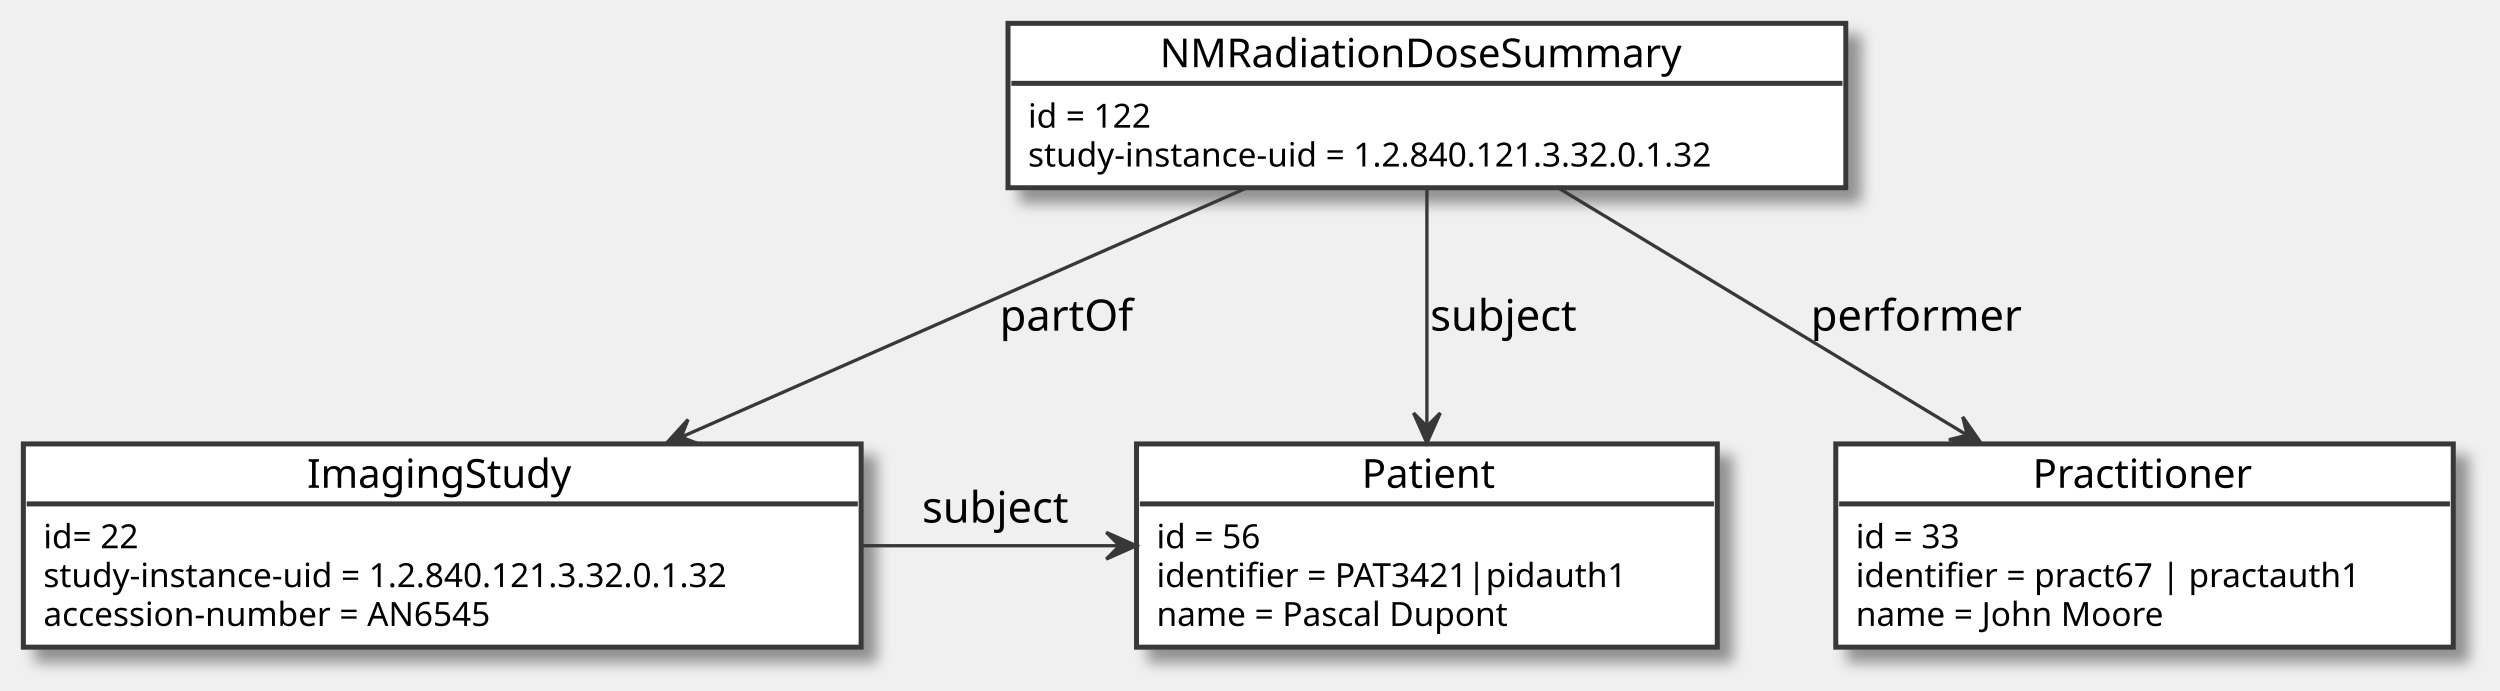
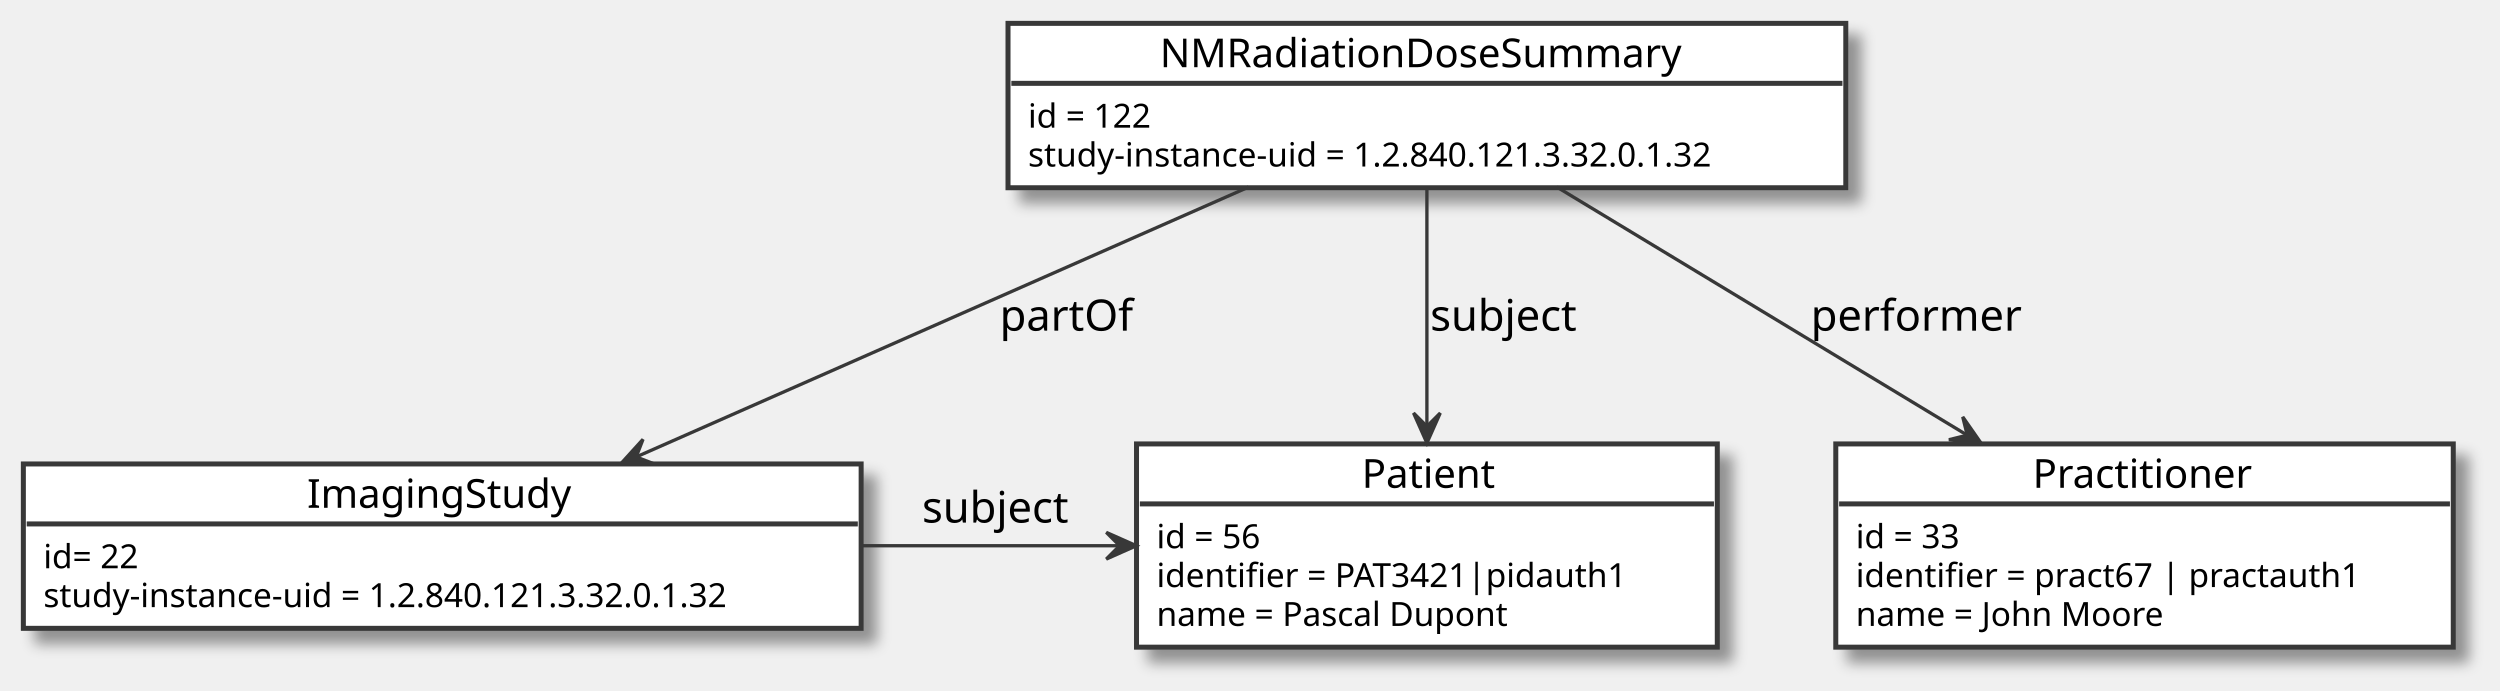
<svg xmlns="http://www.w3.org/2000/svg" contentScriptType="application/ecmascript" contentStyleType="text/css" height="207px" preserveAspectRatio="none" style="width:749px;height:207px;background:#FFFFFF;" version="1.1" viewBox="0 0 749 207" width="749px" zoomAndPan="magnify">
  <defs>
-     <filter height="300%" id="f9l7kmrq67br2" width="300%" x="-1" y="-1">
+     <filter height="300%" id="fvjae0rqndvxl" width="300%" x="-1" y="-1">
      <feGaussianBlur result="blurOut" stdDeviation="2.0" />
      <feColorMatrix in="blurOut" result="blurOut2" type="matrix" values="0 0 0 0 0 0 0 0 0 0 0 0 0 0 0 0 0 0 .4 0" />
      <feOffset dx="4.0" dy="4.0" in="blurOut2" result="blurOut3" />
      <feBlend in="SourceGraphic" in2="blurOut3" mode="normal" />
    </filter>
  </defs>
  <g>
-     <rect fill="#FFFFFF" filter="url(#f9l7kmrq67br2)" height="49.25" style="stroke:#383838;stroke-width:1.5;" width="251" x="302" y="7" />
+     <rect fill="#FFFFFF" filter="url(#fvjae0rqndvxl)" height="49.25" style="stroke:#383838;stroke-width:1.5;" width="251" x="302" y="7" />
    <text fill="#000000" font-family="sans-serif" font-size="12" lengthAdjust="spacing" textLength="160" x="347.5" y="20.139">NMRadiationDoseSummary</text>
    <line style="stroke:#383838;stroke-width:1.5;" x1="303" x2="552" y1="24.969" y2="24.969" />
    <text fill="#000000" font-family="sans-serif" font-size="10" lengthAdjust="spacing" textLength="43" x="308" y="38.251">id = 122</text>
    <text fill="#000000" font-family="sans-serif" font-size="10" lengthAdjust="spacing" textLength="239" x="308" y="49.892">study-instance-uid = 1.2.840.121.3.32.0.1.32</text>
-     <rect fill="#FFFFFF" filter="url(#f9l7kmrq67br2)" height="60.891" style="stroke:#383838;stroke-width:1.5;" width="174" x="340.5" y="133" />
+     <rect fill="#FFFFFF" filter="url(#fvjae0rqndvxl)" height="60.891" style="stroke:#383838;stroke-width:1.5;" width="174" x="340.5" y="133" />
    <text fill="#000000" font-family="sans-serif" font-size="12" lengthAdjust="spacing" textLength="39" x="408" y="146.139">Patient</text>
    <line style="stroke:#383838;stroke-width:1.5;" x1="341.5" x2="513.5" y1="150.969" y2="150.969" />
    <text fill="#000000" font-family="sans-serif" font-size="10" lengthAdjust="spacing" textLength="37" x="346.5" y="164.251">id = 56</text>
    <text fill="#000000" font-family="sans-serif" font-size="10" lengthAdjust="spacing" textLength="162" x="346.5" y="175.892">identifier = PAT3421|pidauth1</text>
    <text fill="#000000" font-family="sans-serif" font-size="10" lengthAdjust="spacing" textLength="123" x="346.5" y="187.532">name = Pascal Dupont</text>
-     <rect fill="#FFFFFF" filter="url(#f9l7kmrq67br2)" height="60.891" style="stroke:#383838;stroke-width:1.5;" width="251" x="7" y="133" />
-     <text fill="#000000" font-family="sans-serif" font-size="12" lengthAdjust="spacing" textLength="81" x="92" y="146.139">ImagingStudy</text>
-     <line style="stroke:#383838;stroke-width:1.5;" x1="8" x2="257" y1="150.969" y2="150.969" />
-     <text fill="#000000" font-family="sans-serif" font-size="10" lengthAdjust="spacing" textLength="33" x="13" y="164.251">id= 22</text>
-     <text fill="#000000" font-family="sans-serif" font-size="10" lengthAdjust="spacing" textLength="239" x="13" y="175.892">study-instance-uid = 1.2.840.121.3.32.0.1.32</text>
-     <text fill="#000000" font-family="sans-serif" font-size="10" lengthAdjust="spacing" textLength="155" x="13" y="187.532">accession-number = AN6545</text>
-     <rect fill="#FFFFFF" filter="url(#f9l7kmrq67br2)" height="60.891" style="stroke:#383838;stroke-width:1.5;" width="185" x="550" y="133" />
+     <rect fill="#FFFFFF" filter="url(#fvjae0rqndvxl)" height="49.25" style="stroke:#383838;stroke-width:1.5;" width="251" x="7" y="139" />
+     <text fill="#000000" font-family="sans-serif" font-size="12" lengthAdjust="spacing" textLength="81" x="92" y="152.139">ImagingStudy</text>
+     <line style="stroke:#383838;stroke-width:1.5;" x1="8" x2="257" y1="156.969" y2="156.969" />
+     <text fill="#000000" font-family="sans-serif" font-size="10" lengthAdjust="spacing" textLength="33" x="13" y="170.251">id= 22</text>
+     <text fill="#000000" font-family="sans-serif" font-size="10" lengthAdjust="spacing" textLength="239" x="13" y="181.892">study-instance-uid = 1.2.840.121.3.32.0.1.32</text>
+     <rect fill="#FFFFFF" filter="url(#fvjae0rqndvxl)" height="60.891" style="stroke:#383838;stroke-width:1.5;" width="185" x="550" y="133" />
    <text fill="#000000" font-family="sans-serif" font-size="12" lengthAdjust="spacing" textLength="67" x="609" y="146.139">Practitioner</text>
    <line style="stroke:#383838;stroke-width:1.5;" x1="551" x2="734" y1="150.969" y2="150.969" />
    <text fill="#000000" font-family="sans-serif" font-size="10" lengthAdjust="spacing" textLength="38" x="556" y="164.251">id = 33</text>
    <text fill="#000000" font-family="sans-serif" font-size="10" lengthAdjust="spacing" textLength="173" x="556" y="175.892">identifier = pract67 | practauth1</text>
    <text fill="#000000" font-family="sans-serif" font-size="10" lengthAdjust="spacing" textLength="107" x="556" y="187.532">name = John Moore</text>
-     <path codeLine="27" d="M427.5,56.042 C427.5,76.041 427.5,105.027 427.5,127.705 " fill="none" id="NMRadiationDoseSummary-to-Patient" style="stroke:#383838;stroke-width:1.0;" />
+     <path codeLine="26" d="M427.5,56.042 C427.5,76.041 427.5,105.027 427.5,127.705 " fill="none" id="NMRadiationDoseSummary-to-Patient" style="stroke:#383838;stroke-width:1.0;" />
    <polygon fill="#383838" points="427.5,132.735,431.5,123.735,427.5,127.735,423.5,123.735,427.5,132.735" style="stroke:#383838;stroke-width:1.0;" />
    <text fill="#000000" font-family="sans-serif" font-size="13" lengthAdjust="spacing" textLength="46" x="428.5" y="99.067">subject</text>
-     <path codeLine="28" d="M374.078,56.042 C326.532,76.994 256.603,107.811 204.201,130.903 " fill="none" id="NMRadiationDoseSummary-to-ImagingStudy" style="stroke:#383838;stroke-width:1.0;" />
-     <polygon fill="#383838" points="199.505,132.972,209.354,133.005,204.081,130.957,206.129,125.683,199.505,132.972" style="stroke:#383838;stroke-width:1.0;" />
+     <path codeLine="27" d="M374.078,56.042 C322.341,78.841 244.102,113.319 190.781,136.817 " fill="none" id="NMRadiationDoseSummary-to-ImagingStudy" style="stroke:#383838;stroke-width:1.0;" />
+     <polygon fill="#383838" points="186.022,138.914,195.871,138.943,190.597,136.897,192.644,131.623,186.022,138.914" style="stroke:#383838;stroke-width:1.0;" />
    <text fill="#000000" font-family="sans-serif" font-size="13" lengthAdjust="spacing" textLength="41" x="299.5" y="99.067">partOf</text>
-     <path codeLine="29" d="M466.435,56.042 C500.738,76.784 551.028,107.192 589.087,130.204 " fill="none" id="NMRadiationDoseSummary-to-Practitioner" style="stroke:#383838;stroke-width:1.0;" />
+     <path codeLine="28" d="M466.435,56.042 C500.738,76.784 551.028,107.192 589.087,130.204 " fill="none" id="NMRadiationDoseSummary-to-Practitioner" style="stroke:#383838;stroke-width:1.0;" />
    <polygon fill="#383838" points="593.666,132.972,588.034,124.893,589.387,130.385,583.895,131.738,593.666,132.972" style="stroke:#383838;stroke-width:1.0;" />
    <text fill="#000000" font-family="sans-serif" font-size="13" lengthAdjust="spacing" textLength="65" x="542.5" y="99.067">performer</text>
-     <path codeLine="30" d="M258.034,163.5 C283.948,163.5 310.787,163.5 335.255,163.5 " fill="none" id="ImagingStudy-to-Patient" style="stroke:#383838;stroke-width:1.0;" />
+     <path codeLine="29" d="M258.034,163.5 C283.948,163.5 310.787,163.5 335.255,163.5 " fill="none" id="ImagingStudy-to-Patient" style="stroke:#383838;stroke-width:1.0;" />
    <polygon fill="#383838" points="340.439,163.5,331.439,159.5,335.439,163.5,331.439,167.5,340.439,163.5" style="stroke:#383838;stroke-width:1.0;" />
    <text fill="#000000" font-family="sans-serif" font-size="13" lengthAdjust="spacing" textLength="46" x="276.25" y="156.567">subject</text>
  </g>
</svg>
